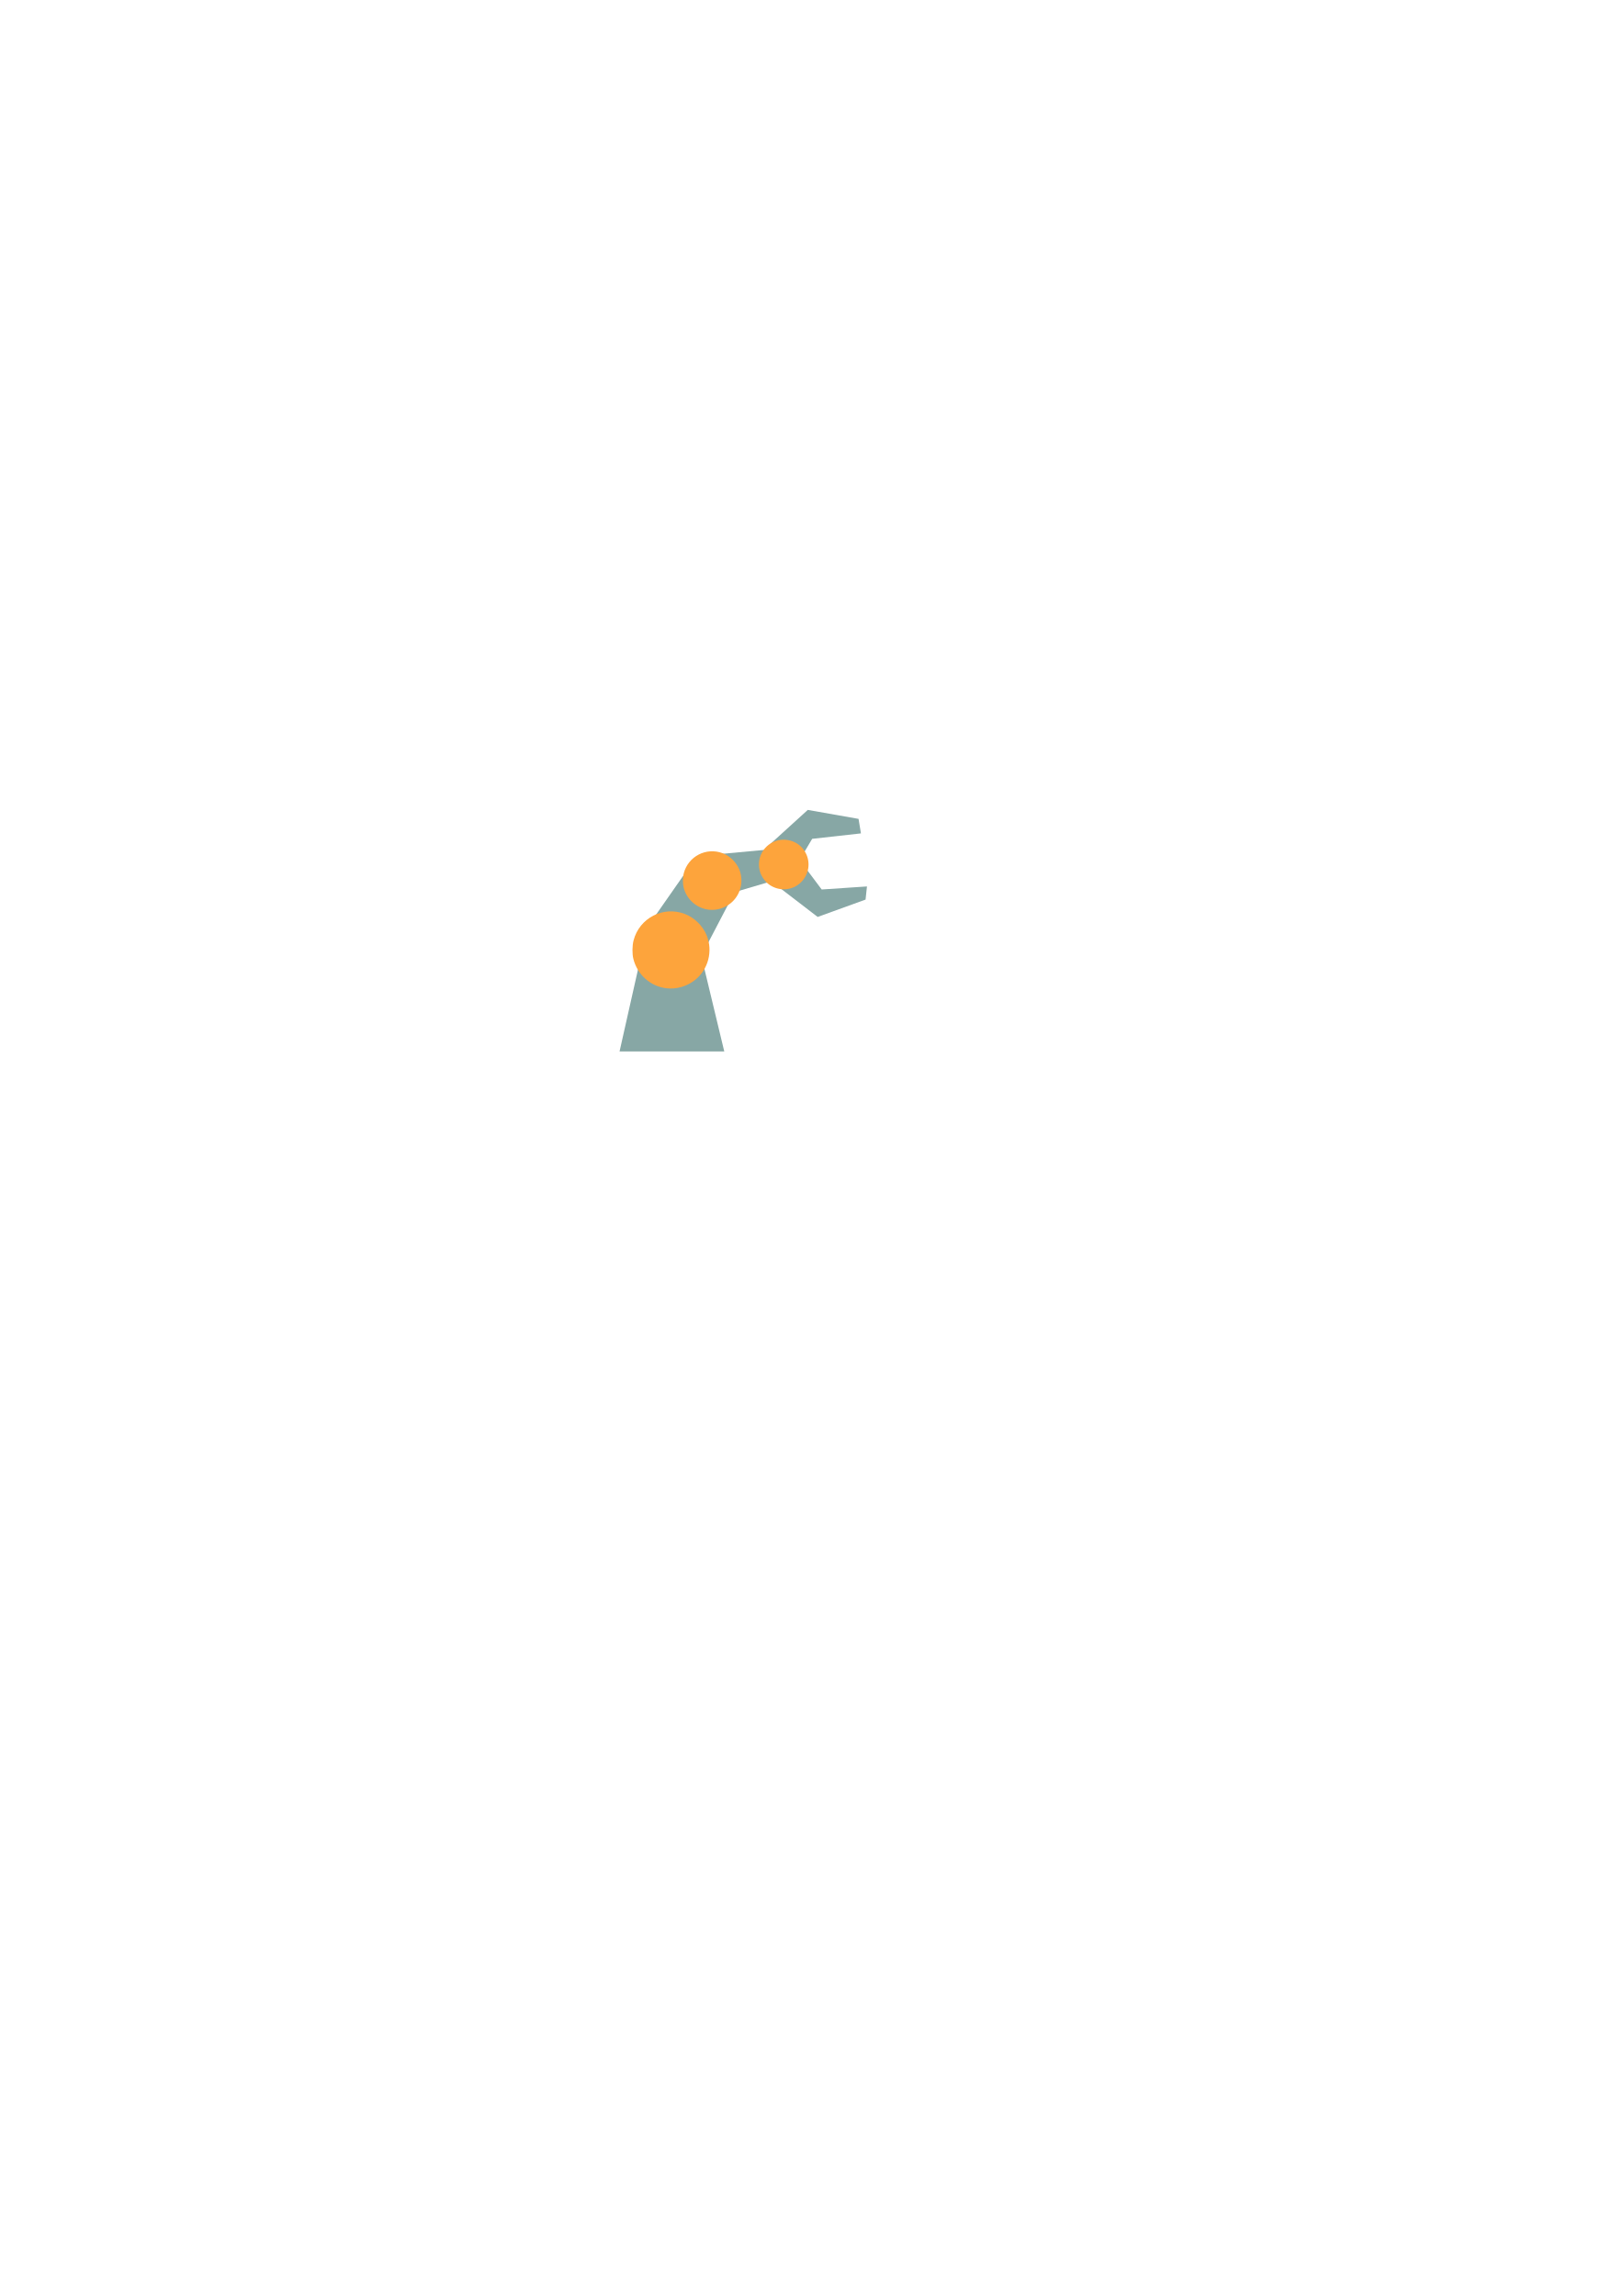
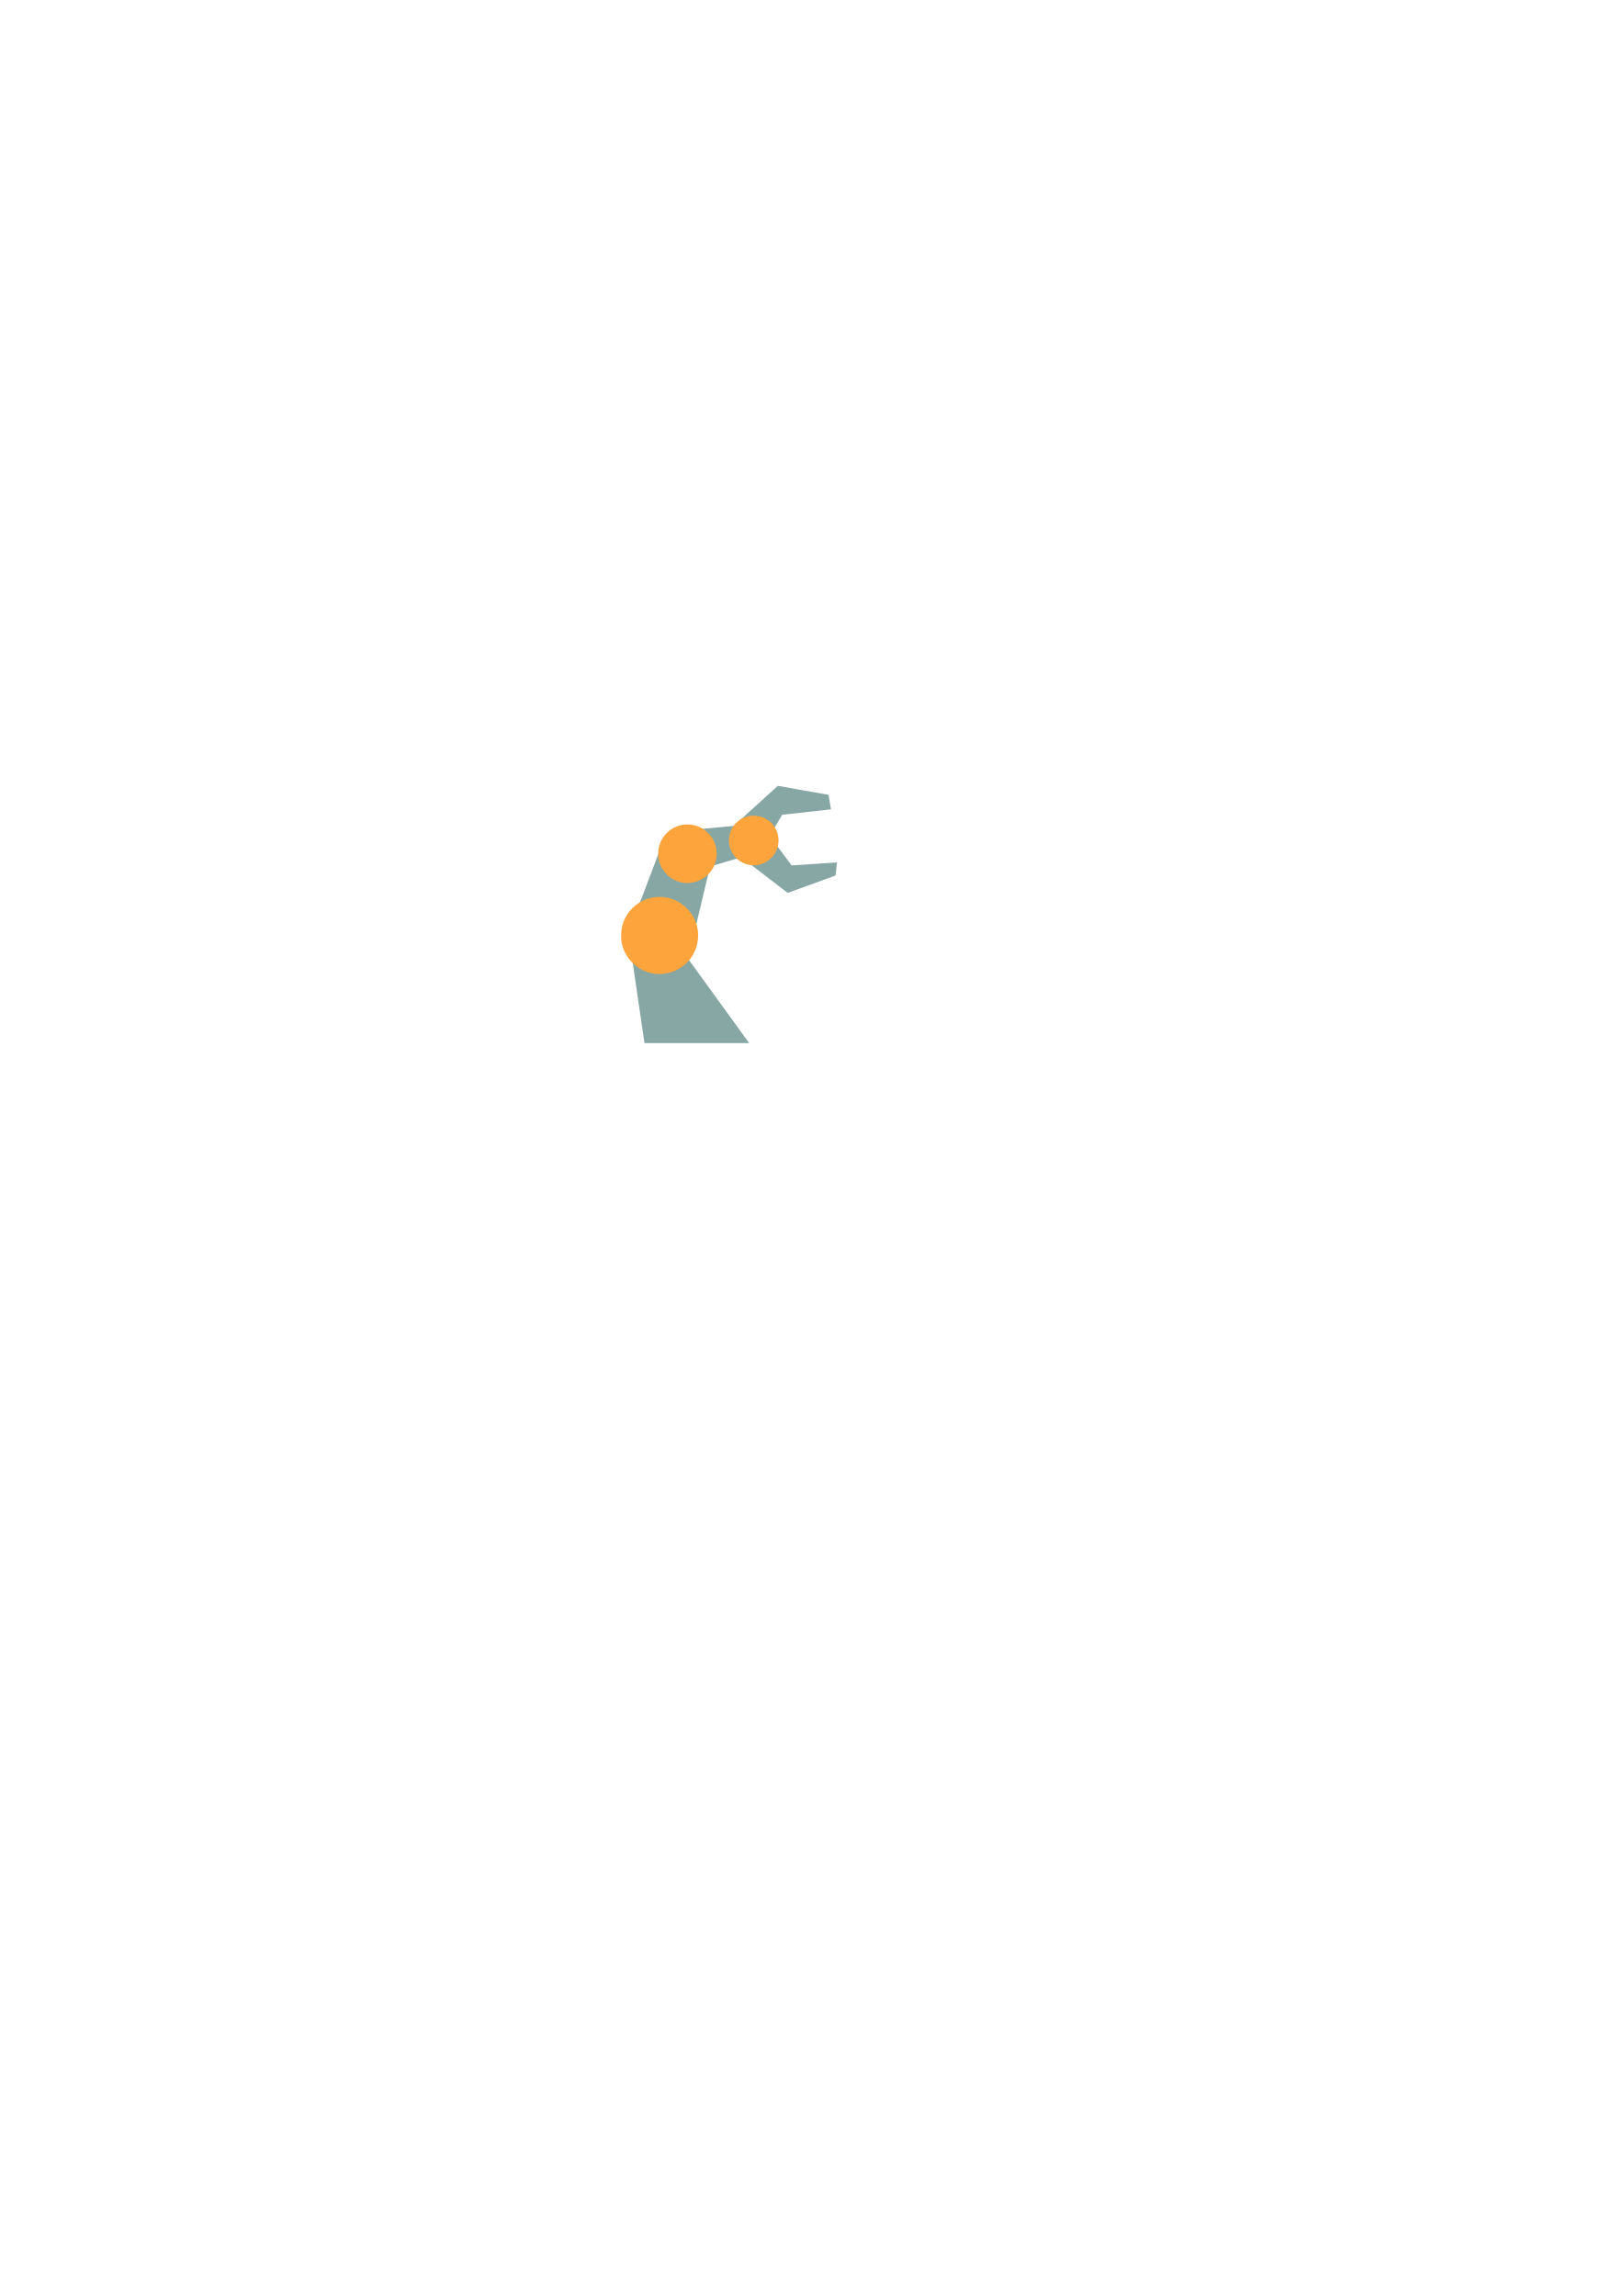
<svg xmlns="http://www.w3.org/2000/svg" width="210mm" height="297mm" viewBox="0 0 210 297" version="1.1" id="svg2498" xml:space="preserve">
  <defs id="defs2495" />
  <g id="layer1">
-     <g id="g2356" transform="matrix(0.9717517,0,0,0.9717517,2.263513,2.959457)">
-       <path style="fill:#87a7a5;stroke-width:0.237" d="M 82.819,124.963 80.129,136.92 h 13.937 l -2.879,-11.98 z" id="path487" />
-       <path style="fill:#87a7a5;fill-opacity:1;stroke:none;stroke-width:0.448;stroke-dasharray:none;stroke-opacity:1" d="m 84.076,120.015 5.085,-7.284 5.874,3.761 -3.978,7.621 z" id="path1815" />
-       <path style="fill:#fda43c;fill-opacity:1;stroke-width:0.139" d="m 86.389,128.512 c -2.135,-0.243 -3.899,-1.809 -4.424,-3.925 -0.165,-0.666 -0.153,-1.74 0.026,-2.437 0.773,-2.998 3.953,-4.639 6.838,-3.53 1.265,0.486 2.384,1.586 2.896,2.844 0.853,2.098 0.216,4.538 -1.549,5.941 -1.072,0.852 -2.46,1.258 -3.787,1.106 z" id="path1004" />
-       <g id="g2249" transform="matrix(0.7836034,-0.5194866,0.5194866,0.7836034,-37.6658,76.963)">
-         <path style="fill:#87a7a5;fill-opacity:1;stroke:none;stroke-width:0.477;stroke-dasharray:none;stroke-opacity:1" d="m 96.379,106.883 6.709,3.602 -2.112,3.865 -6.813,-2.096 z" id="path2051" />
-         <g id="g2242" transform="matrix(1.453115,0,0,1.453115,-45.83235,-50.46167)">
-           <path style="fill:#87a7a5;fill-opacity:1;stroke:none;stroke-width:0.477;stroke-dasharray:none;stroke-opacity:1" d="m 102.548,110.217 4.898,-0.753 3.638,3.461 -0.586,1.308 -4.254,-2.183 -2.603,1.254 z" id="path2080" />
-           <path style="fill:#87a7a5;fill-opacity:1;stroke:none;stroke-width:0.477;stroke-dasharray:none;stroke-opacity:1" d="m 104.107,113.475 0.183,3.2 3.84,2.191 -0.821,0.991 -4.824,-1.169 -1.521,-4.433 z" id="path2082" />
-           <path style="fill:#fda43c;fill-opacity:1;stroke-width:0.066" d="m 102.281,115.007 c -1.006,-0.115 -1.837,-0.852 -2.084,-1.849 -0.078,-0.314 -0.072,-0.82 0.012,-1.148 0.364,-1.412 1.862,-2.185 3.221,-1.663 0.596,0.229 1.123,0.747 1.364,1.34 0.402,0.989 0.102,2.138 -0.73,2.799 -0.505,0.401 -1.159,0.592 -1.784,0.521 z" id="path1004-3-6" />
-         </g>
+     <path style="fill:#87a7a5;stroke-width:0.23" d="m 81.533,122.477 1.818,12.455 h 13.544 l -9.279,-12.804 z" id="path487" />
+     <path style="fill:#87a7a5;fill-opacity:1;stroke:none;stroke-width:0.436;stroke-dasharray:none;stroke-opacity:1" d="m 82.447,117.591 3.059,-8.072 6.429,2.147 -1.936,8.127 z" id="path1815" />
+     <path style="fill:#fda43c;fill-opacity:1;stroke-width:0.136" d="m 84.745,125.971 c -2.074,-0.236 -3.789,-1.758 -4.299,-3.815 -0.16,-0.647 -0.149,-1.691 0.025,-2.368 0.751,-2.913 3.841,-4.508 6.645,-3.43 1.229,0.473 2.317,1.541 2.814,2.764 0.829,2.039 0.21,4.41 -1.505,5.774 -1.042,0.828 -2.39,1.222 -3.68,1.075 z" id="path1004" />
+     <g id="g2249" transform="matrix(0.7614679,-0.5048119,0.5048119,0.7614679,-38.21805,74.63722)">
+       <path style="fill:#87a7a5;fill-opacity:1;stroke:none;stroke-width:0.477;stroke-dasharray:none;stroke-opacity:1" d="m 96.379,106.883 6.709,3.602 -2.112,3.865 -6.813,-2.096 z" id="path2051" />
+       <g id="g2242" transform="matrix(1.453115,0,0,1.453115,-45.83235,-50.46167)">
+         <path style="fill:#87a7a5;fill-opacity:1;stroke:none;stroke-width:0.477;stroke-dasharray:none;stroke-opacity:1" d="m 102.548,110.217 4.898,-0.753 3.638,3.461 -0.586,1.308 -4.254,-2.183 -2.603,1.254 z" id="path2080" />
+         <path style="fill:#87a7a5;fill-opacity:1;stroke:none;stroke-width:0.477;stroke-dasharray:none;stroke-opacity:1" d="m 104.107,113.475 0.183,3.2 3.84,2.191 -0.821,0.991 -4.824,-1.169 -1.521,-4.433 z" id="path2082" />
+         <path style="fill:#fda43c;fill-opacity:1;stroke-width:0.066" d="m 102.281,115.007 c -1.006,-0.115 -1.837,-0.852 -2.084,-1.849 -0.078,-0.314 -0.072,-0.82 0.012,-1.148 0.364,-1.412 1.862,-2.185 3.221,-1.663 0.596,0.229 1.123,0.747 1.364,1.34 0.402,0.989 0.102,2.138 -0.73,2.799 -0.505,0.401 -1.159,0.592 -1.784,0.521 z" id="path1004-3-6" />
      </g>
-       <path style="fill:#fda43c;fill-opacity:1;stroke-width:0.106" d="m 92.012,118.051 c -1.621,-0.185 -2.962,-1.374 -3.36,-2.982 -0.125,-0.506 -0.117,-1.322 0.02,-1.851 0.587,-2.277 3.002,-3.523 5.194,-2.681 0.961,0.369 1.811,1.204 2.199,2.16 0.648,1.594 0.164,3.447 -1.177,4.513 -0.815,0.647 -1.868,0.955 -2.876,0.84 z" id="path1004-3" />
    </g>
+     <path style="fill:#fda43c;fill-opacity:1;stroke-width:0.103" d="m 88.482,114.201 c -1.576,-0.18 -2.878,-1.335 -3.265,-2.897 -0.122,-0.491 -0.113,-1.284 0.019,-1.799 0.57,-2.212 2.917,-3.424 5.047,-2.605 0.934,0.359 1.76,1.17 2.137,2.099 0.629,1.549 0.16,3.35 -1.143,4.385 -0.792,0.629 -1.815,0.928 -2.795,0.817 z" id="path1004-3" />
  </g>
</svg>
